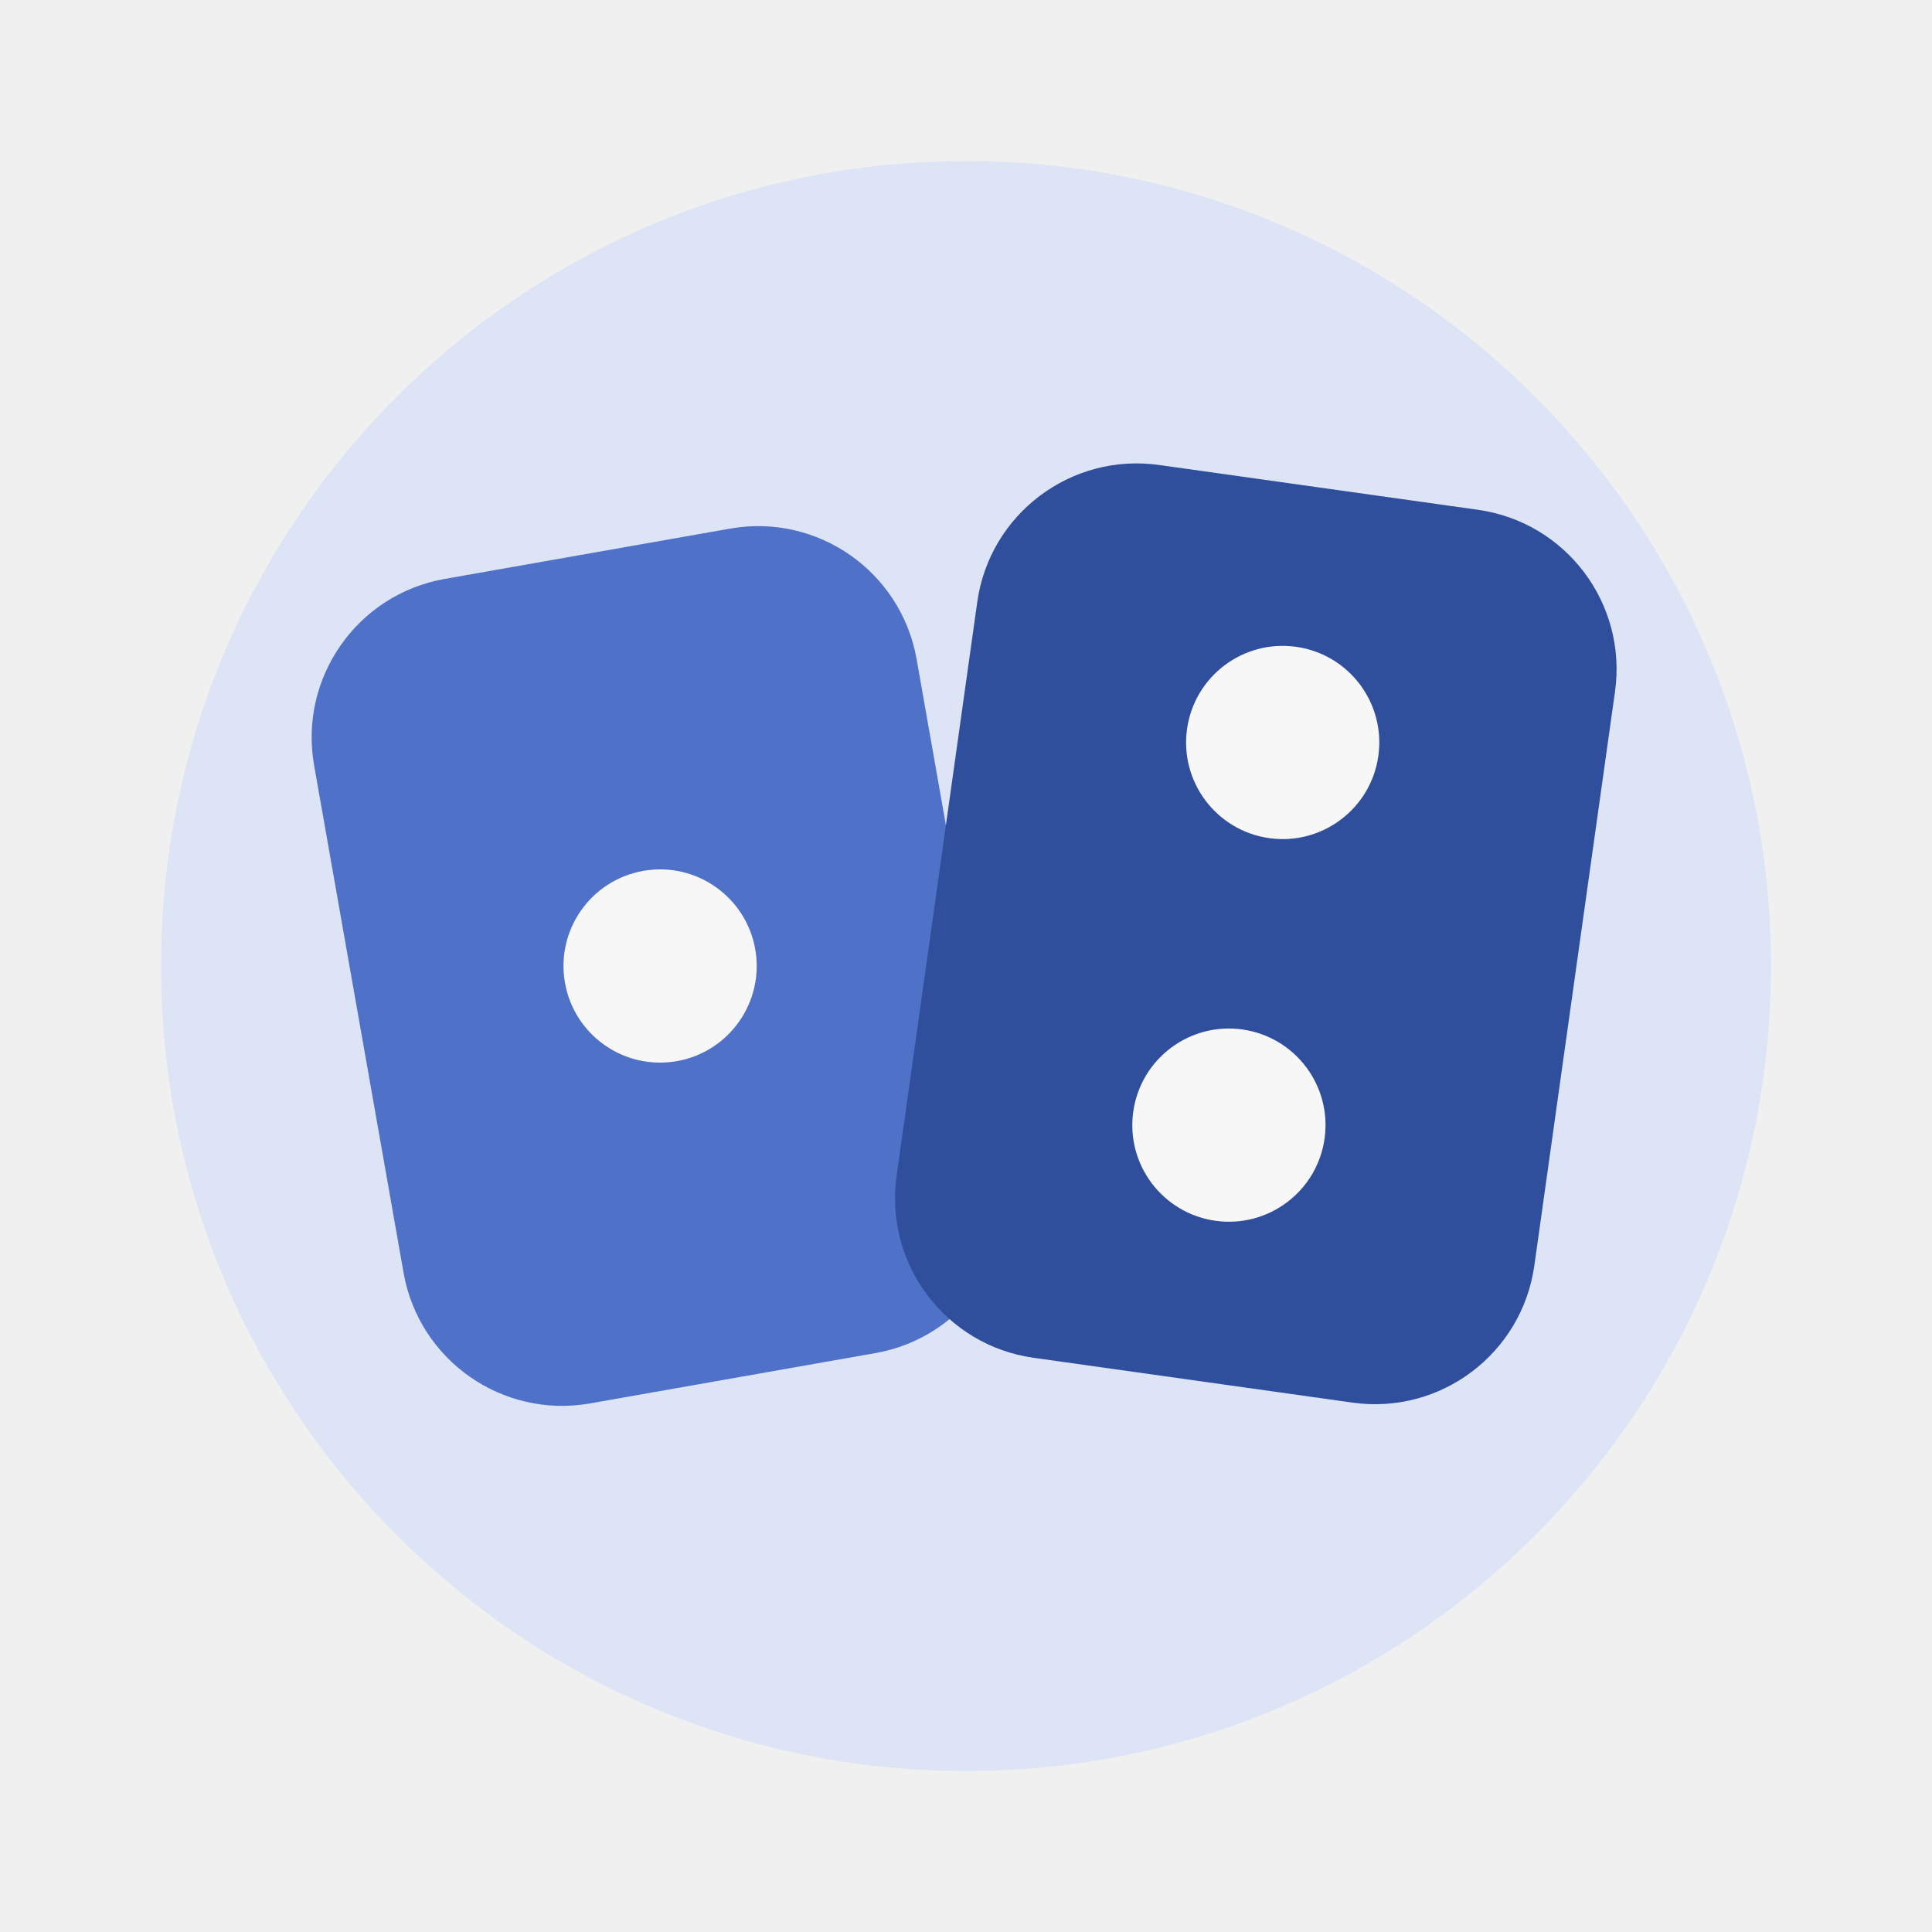
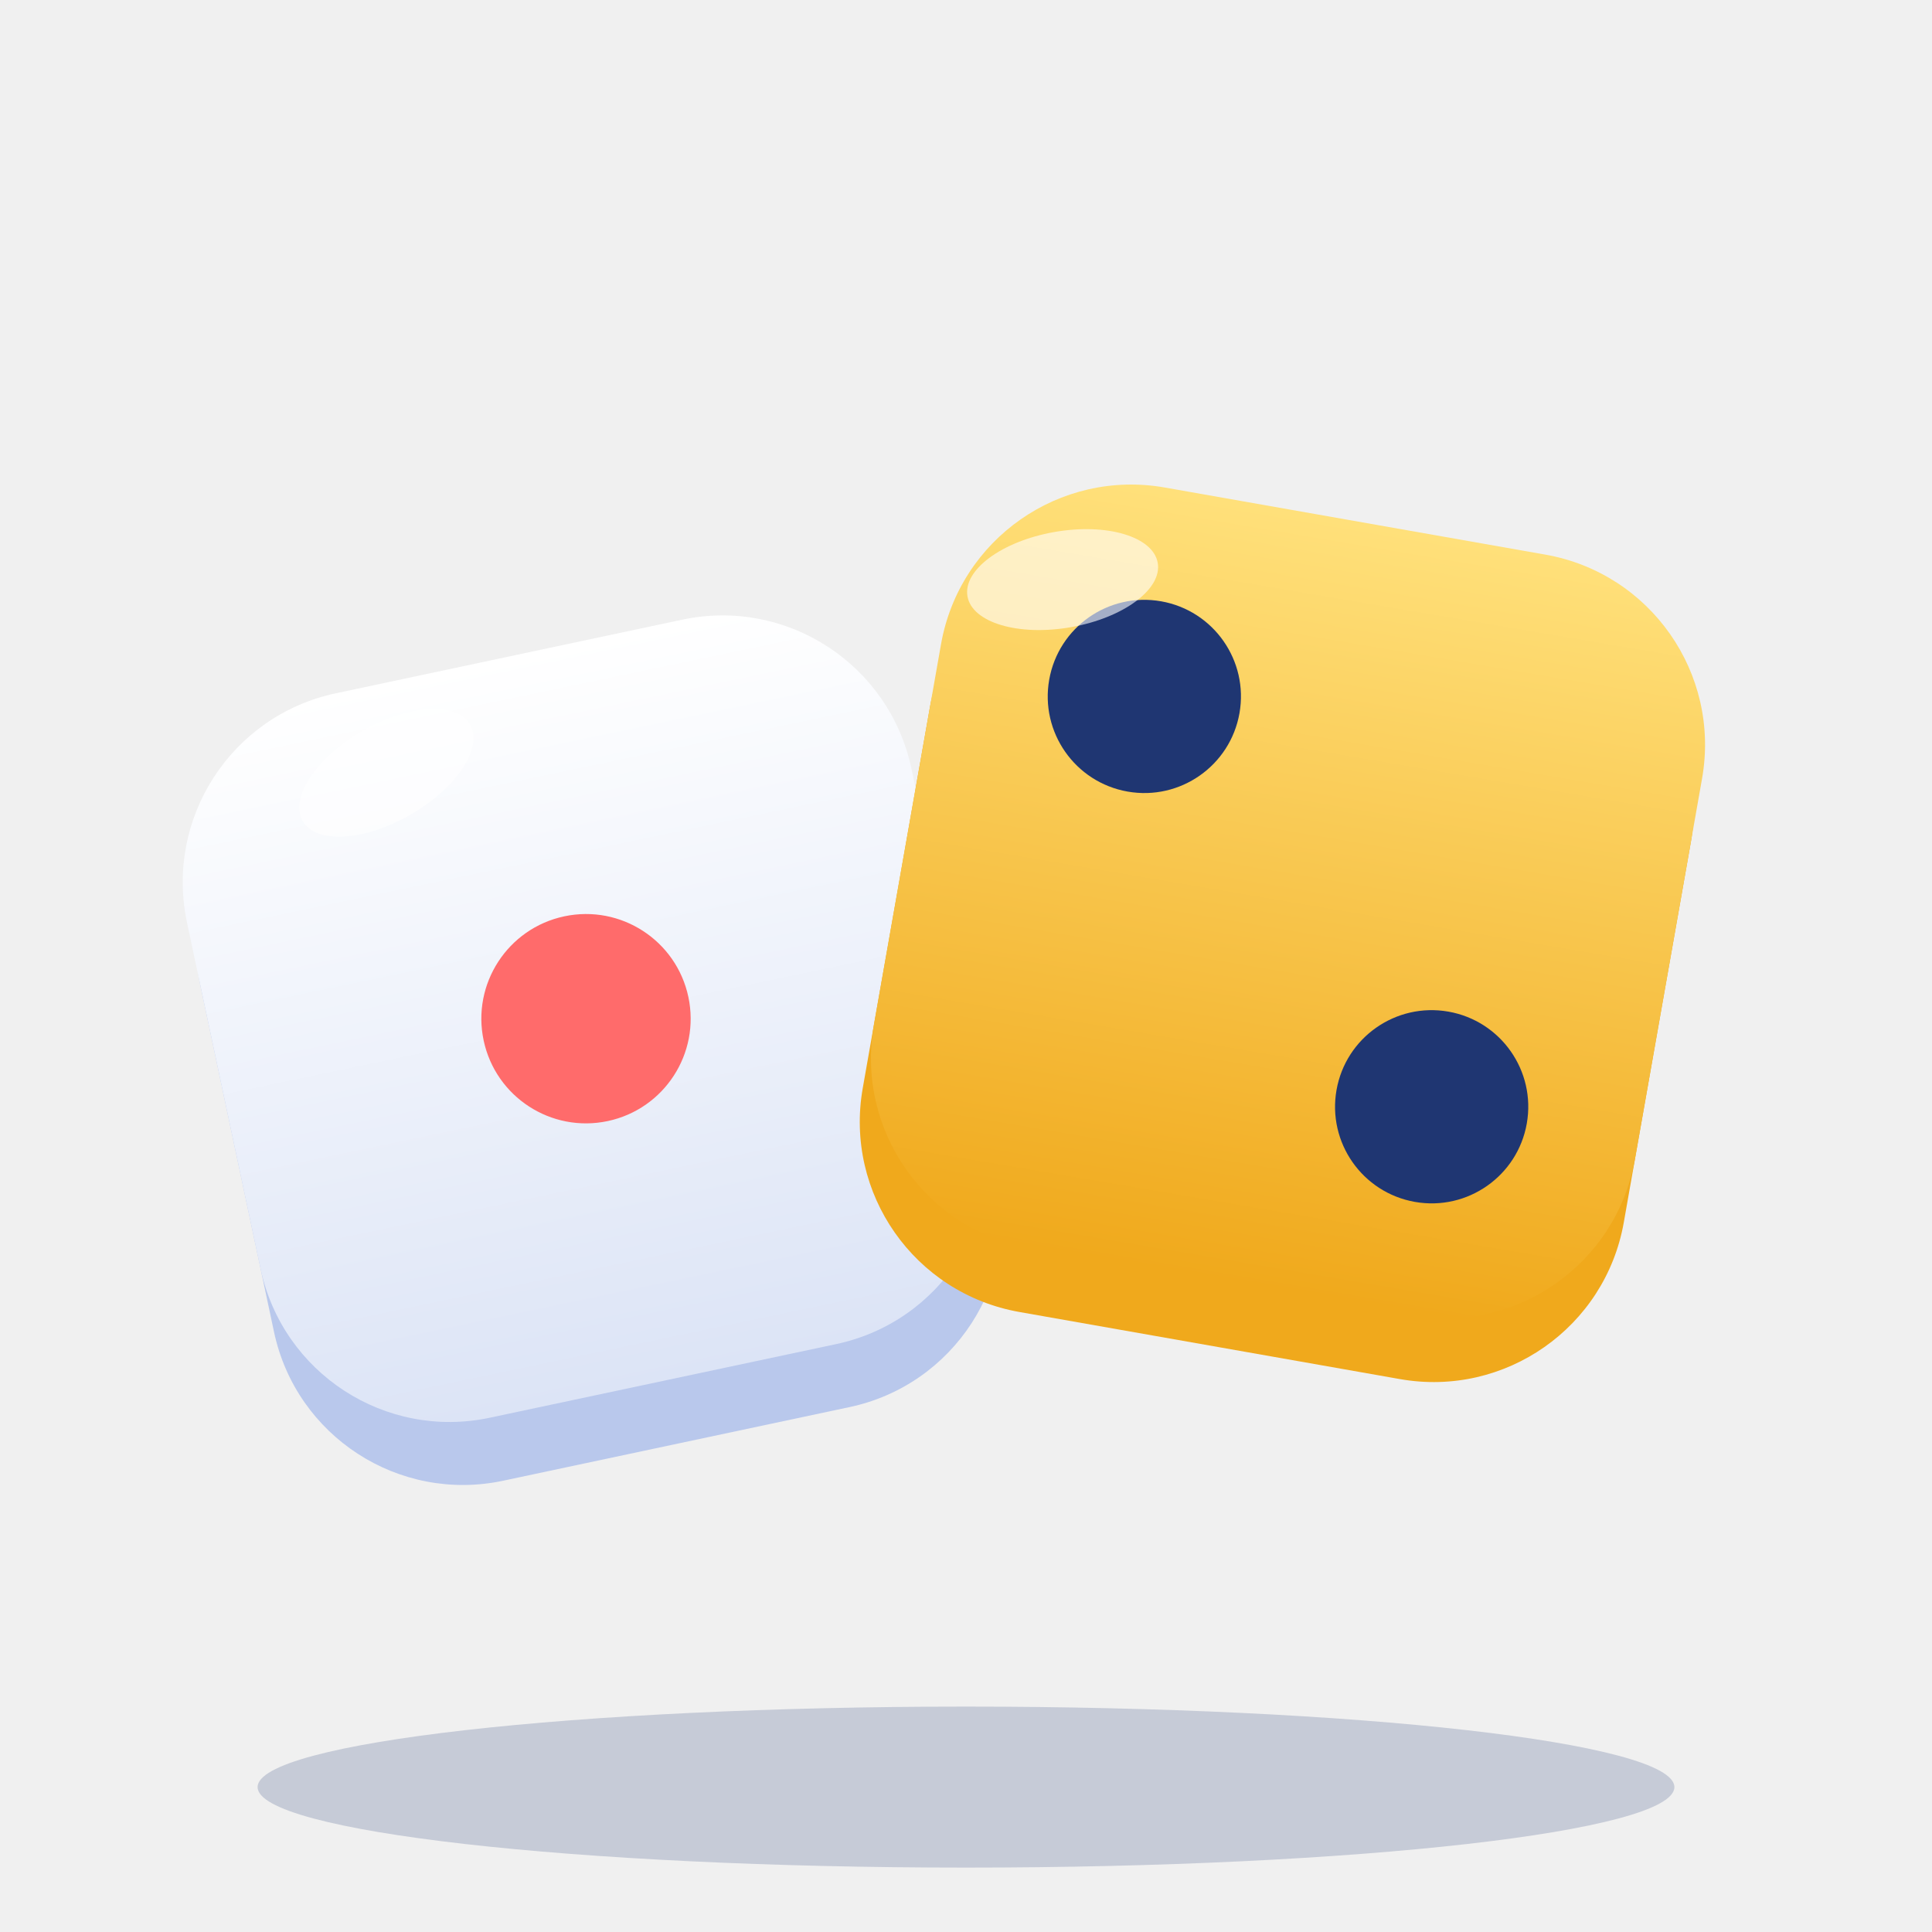
<svg xmlns="http://www.w3.org/2000/svg" viewBox="0 0 120 120" width="120" height="120">
-   <circle cx="60" cy="60" r="50" fill="#DCE4F6" />
-   <rect x="22" y="34" width="38" height="52" rx="10" fill="#4F72C8" transform="rotate(-10 41 60)" />
-   <circle cx="41" cy="60" r="6" fill="#F7F7F7" transform="rotate(-10 41 60)" />
-   <rect x="58" y="30" width="40" height="56" rx="10" fill="#2F4F9C" transform="rotate(8 78 58)" />
-   <circle cx="78" cy="46" r="6" fill="#F7F7F7" transform="rotate(8 78 58)" />
-   <circle cx="78" cy="70" r="6" fill="#F7F7F7" transform="rotate(8 78 58)" />
+   <defs>
+     <linearGradient id="d1" x1="0" y1="0" x2="0" y2="1">
+       <stop offset="0" stop-color="#FFFFFF" />
+       <stop offset="1" stop-color="#DCE4F6" />
+     </linearGradient>
+     <linearGradient id="d2" x1="0" y1="0" x2="0" y2="1">
+       <stop offset="0" stop-color="#FFE07A" />
+       <stop offset="1" stop-color="#F0A91C" />
+     </linearGradient>
+   </defs>
+   <ellipse cx="60" cy="111" rx="44" ry="5" fill="#1F3672" opacity="0.2" />
+   <g transform="rotate(-12 38 66)">
+     <rect x="14" y="44" width="46" height="46" rx="12" fill="#B9C8EC" />
+     <rect x="14" y="40" width="46" height="46" rx="12" fill="url(#d1)" />
+     <circle cx="37" cy="63" r="6.5" fill="#FF6B6B" />
+   </g>
+   <g transform="rotate(10 80 56)">
+     <rect x="56" y="36" width="48" height="48" rx="12" fill="#F0A91C" />
+     <rect x="56" y="32" width="48" height="48" rx="12" fill="url(#d2)" />
+     <circle cx="69" cy="45" r="6" fill="#1F3672" />
+     <circle cx="91" cy="67" r="6" fill="#1F3672" />
+   </g>
+   <ellipse cx="24" cy="48" rx="6" ry="3" fill="#FFFFFF" opacity="0.6" transform="rotate(-30 24 48)" />
+   <ellipse cx="66" cy="36" rx="6" ry="3" fill="#FFFFFF" opacity="0.6" transform="rotate(-10 66 36)" />
</svg>
